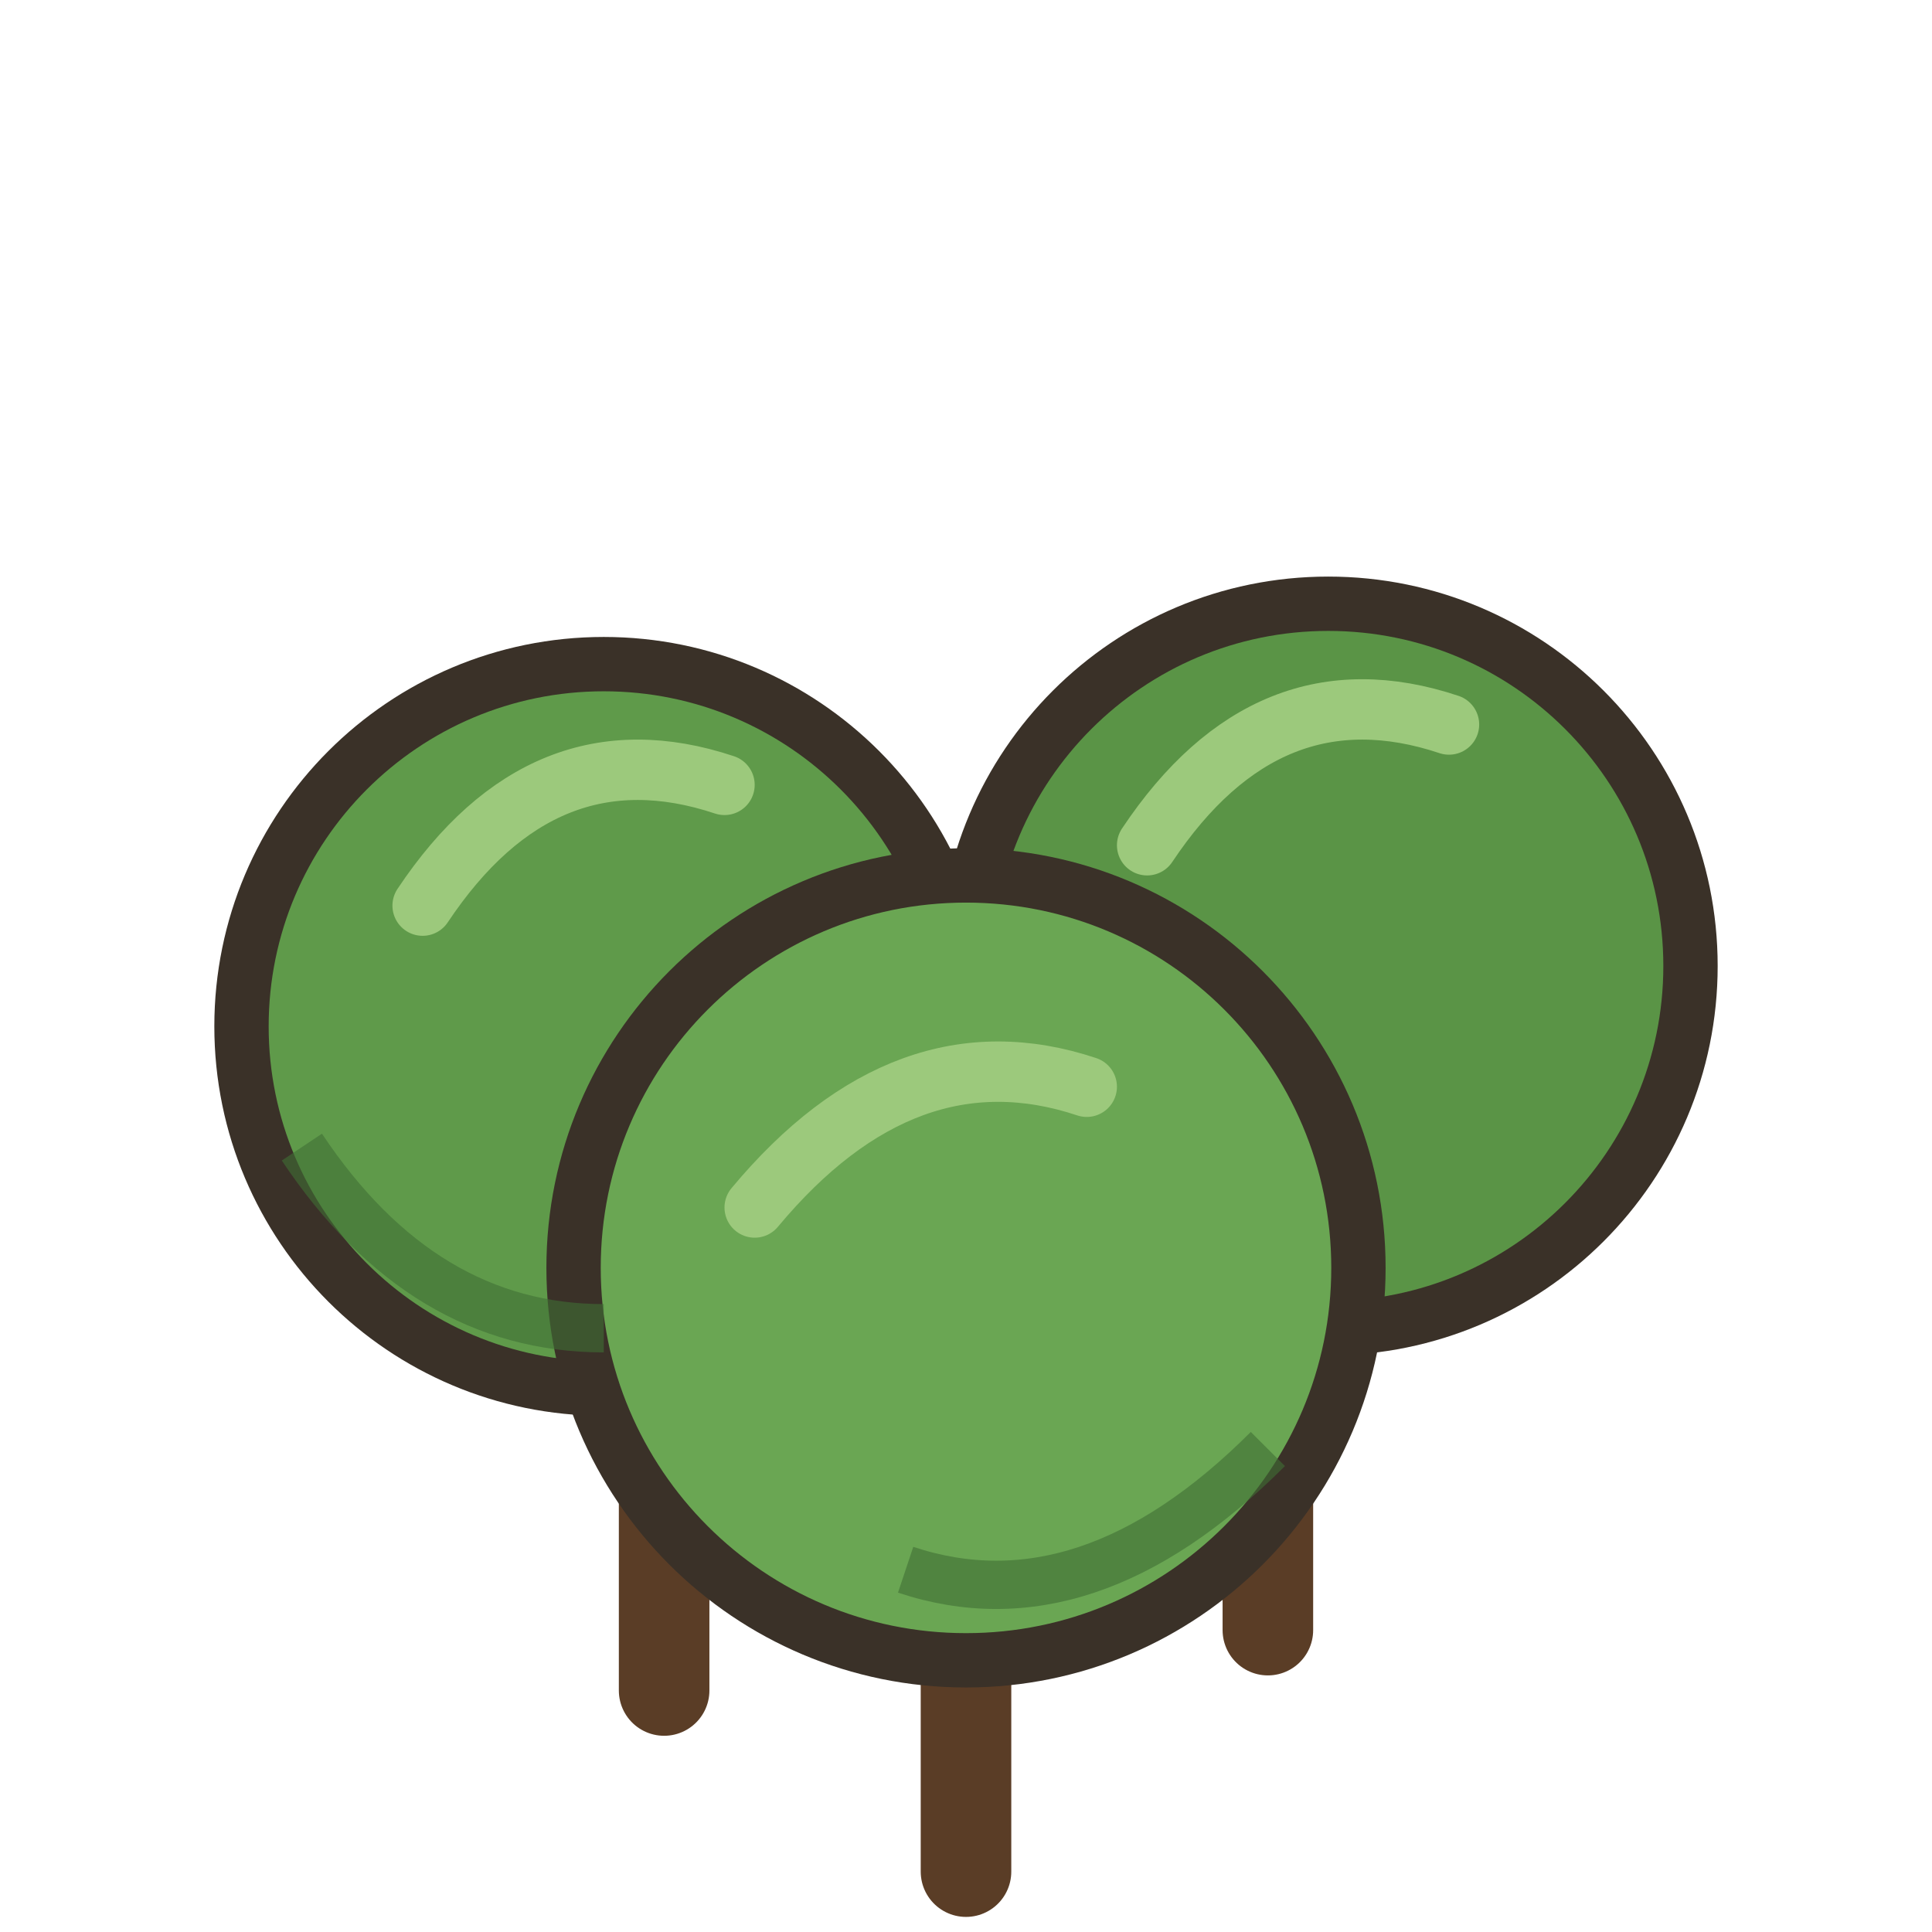
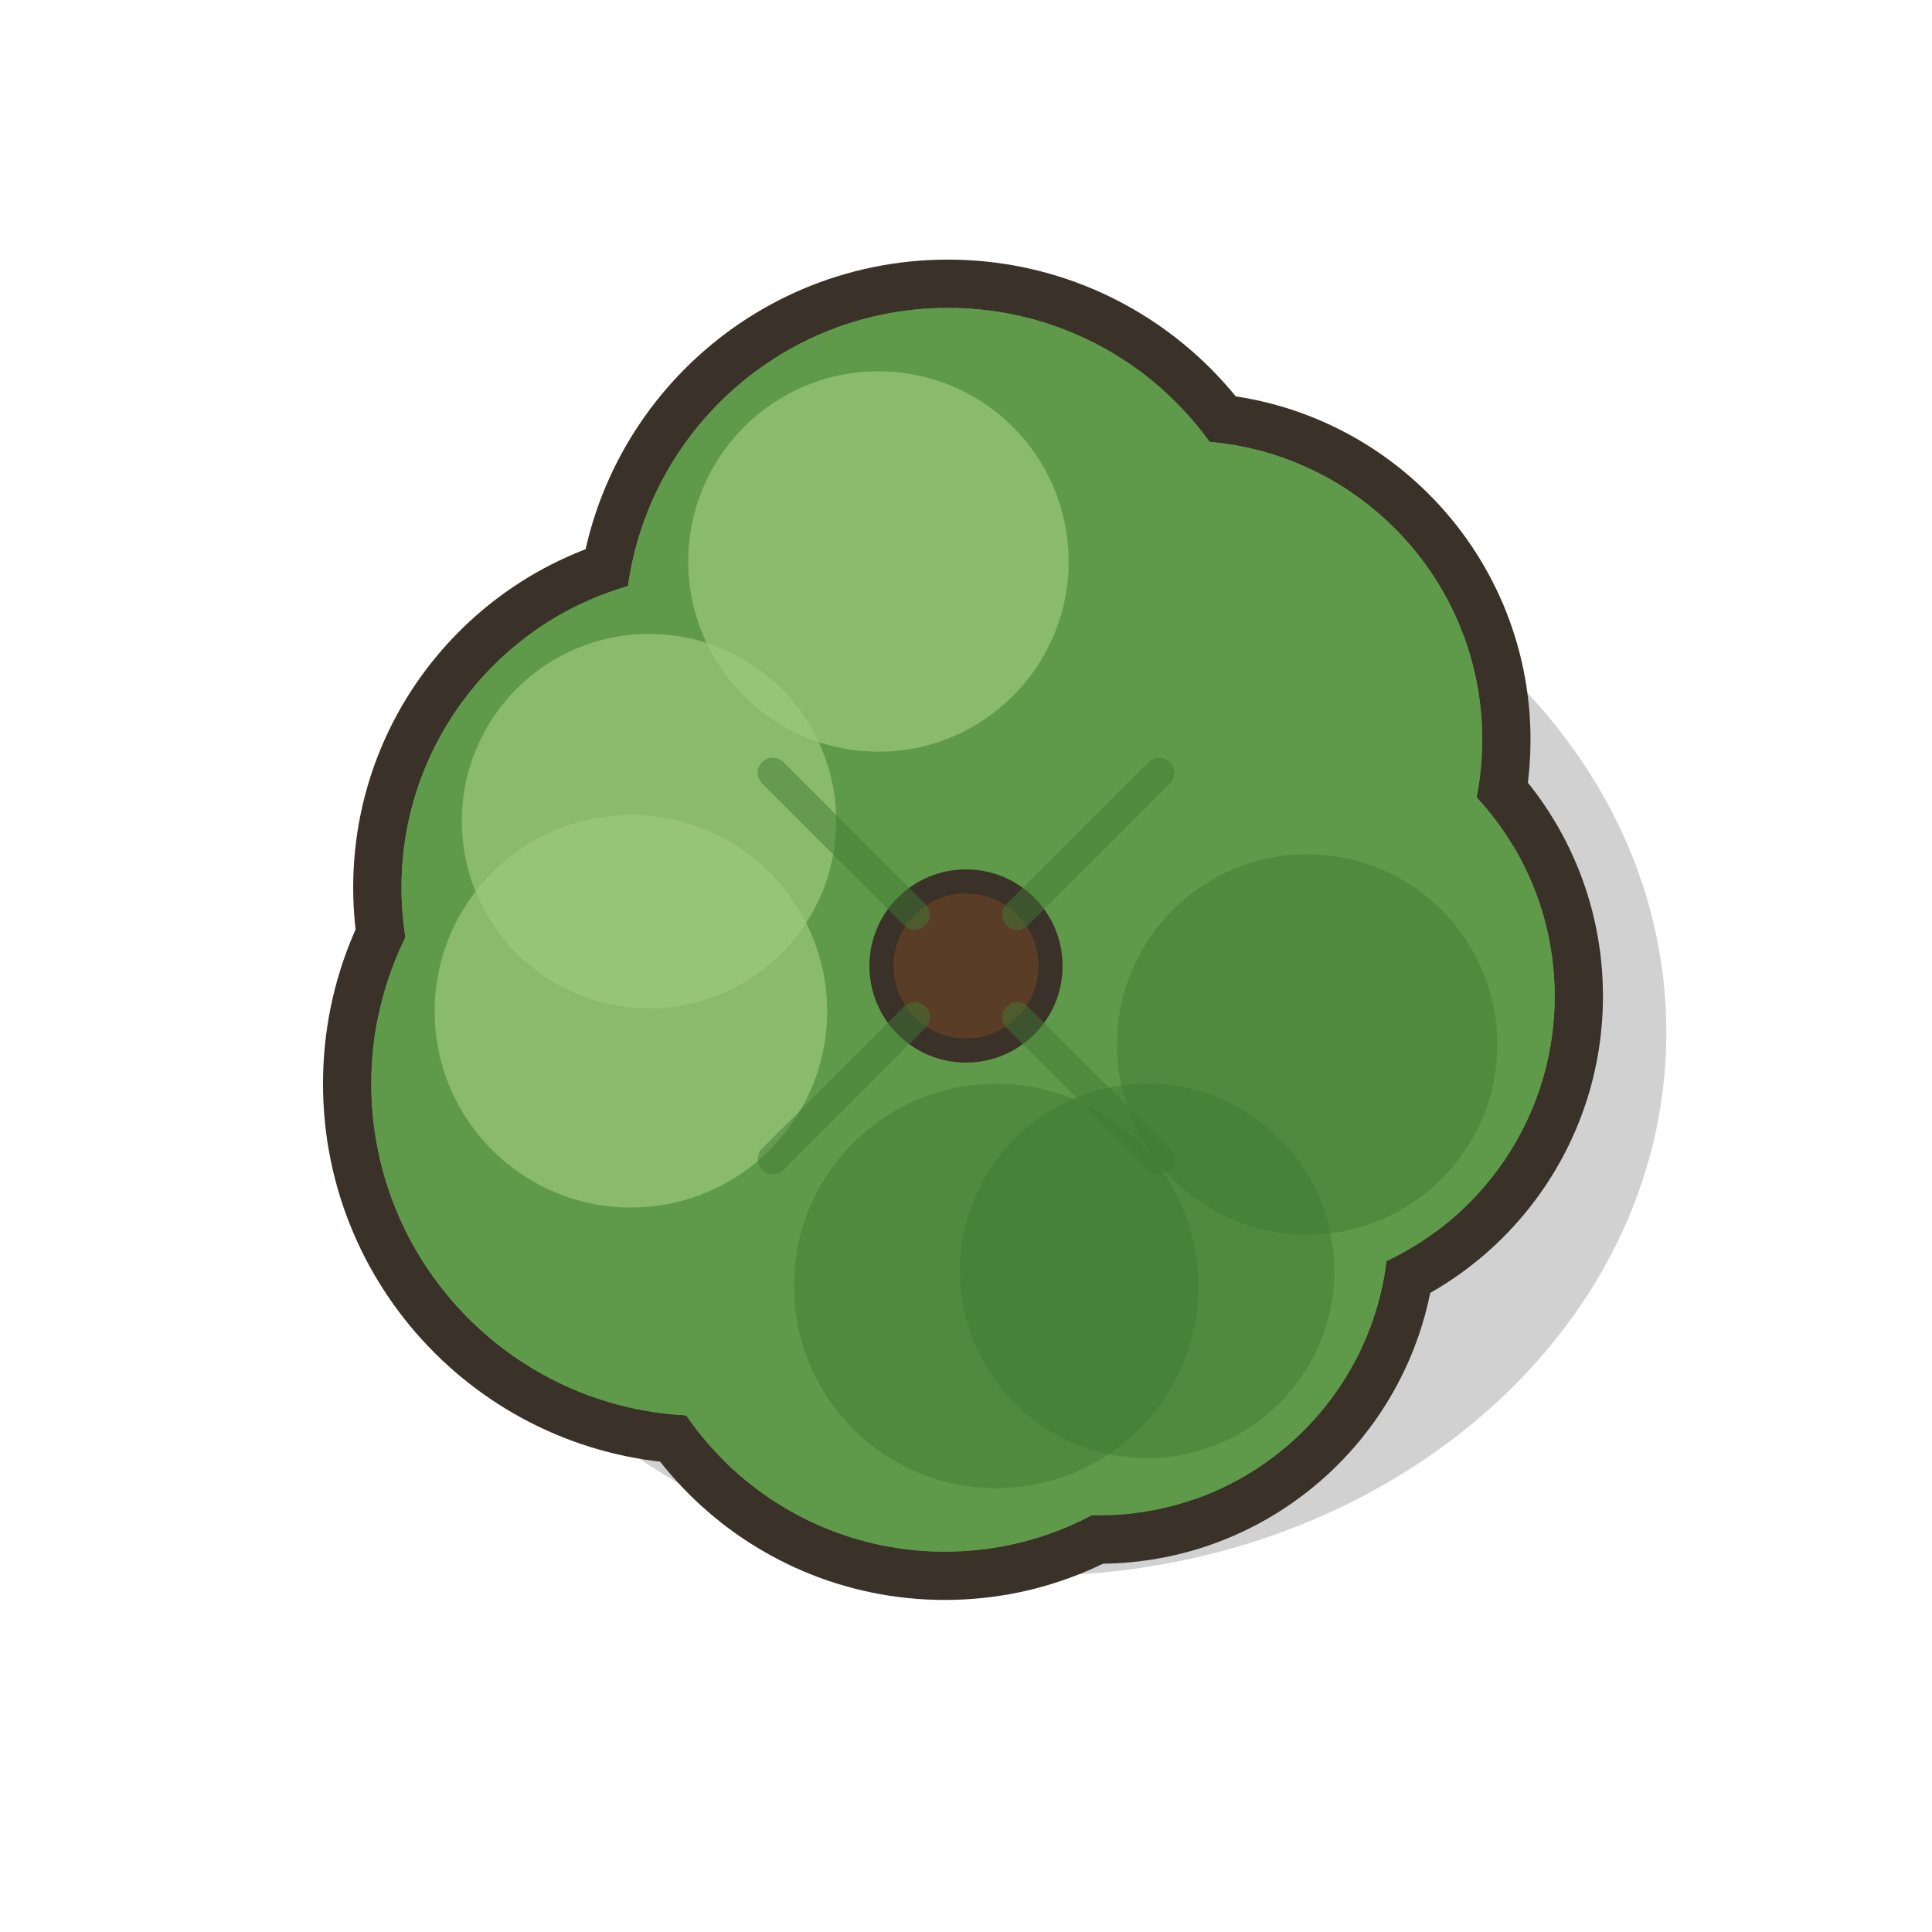
<svg xmlns="http://www.w3.org/2000/svg" width="64" height="64" viewBox="0 0 64 64">
-   <path d="M22,46 L22,56 M42,44 L42,54 M32,52 L32,62" stroke="#5a3d26" stroke-width="3" stroke-linecap="round" />
-   <g stroke="#3a3128" stroke-width="1.8" stroke-linejoin="round" stroke-linecap="round">
-     <circle cx="20" cy="34" r="12" fill="#5f9a4a" />
-     <circle cx="44" cy="32" r="12" fill="#5a9446" />
-     <circle cx="32" cy="42" r="13" fill="#6aa653" />
+   <ellipse cx="34.2" cy="34.2" rx="21.0" ry="18.0" fill="#000000" opacity="0.18" />
+   <g stroke="#3a3128" stroke-width="1.6" stroke-linejoin="round" stroke-linecap="round">
+     <circle cx="41.8" cy="33.0" r="10.5" fill="#5f9a4a" />
+     <circle cx="36.4" cy="40.6" r="10.4" fill="#5f9a4a" />
+     <circle cx="31.3" cy="41.0" r="11.2" fill="#5f9a4a" />
+     <circle cx="23.3" cy="35.9" r="11.8" fill="#5f9a4a" />
+     <circle cx="23.7" cy="29.4" r="11.2" fill="#5f9a4a" />
+     <circle cx="31.4" cy="20.9" r="11.5" fill="#5f9a4a" />
+     <circle cx="39.2" cy="24.5" r="10.7" fill="#5f9a4a" />
+     <circle cx="32.0" cy="32.0" r="12.4" fill="#5f9a4a" />
  </g>
-   <path d="M14,30 Q18,24 24,26 M38,28 Q42,22 48,24 M25,40 Q30,34 36,36" fill="none" stroke="#9cc97c" stroke-width="2" stroke-linecap="round" />
-   <path d="M30,52 Q36,54 42,48 M10,38 Q14,44 20,44" fill="none" stroke="#3f6e34" stroke-width="1.6" opacity="0.6" />
+   <circle cx="41.8" cy="33.0" r="9.7" fill="#5f9a4a" />
+   <circle cx="36.4" cy="40.6" r="9.6" fill="#5f9a4a" />
+   <circle cx="31.3" cy="41.0" r="10.4" fill="#5f9a4a" />
+   <circle cx="23.3" cy="35.9" r="11.0" fill="#5f9a4a" />
+   <circle cx="23.7" cy="29.4" r="10.4" fill="#5f9a4a" />
+   <circle cx="31.4" cy="20.9" r="10.7" fill="#5f9a4a" />
+   <circle cx="39.2" cy="24.5" r="9.9" fill="#5f9a4a" />
+   <circle cx="32.0" cy="32.0" r="11.6" fill="#5f9a4a" />
+   <circle cx="43.3" cy="34.6" r="6.3" fill="#3f7a33" opacity="0.5" />
+   <circle cx="38.0" cy="42.1" r="6.2" fill="#3f7a33" opacity="0.5" />
+   <circle cx="33.0" cy="42.6" r="6.7" fill="#3f7a33" opacity="0.5" />
+   <circle cx="20.9" cy="33.5" r="6.5" fill="#9cc97c" opacity="0.7" />
+   <circle cx="21.5" cy="27.2" r="6.2" fill="#9cc97c" opacity="0.7" />
+   <circle cx="29.1" cy="18.6" r="6.3" fill="#9cc97c" opacity="0.7" />
+   <circle cx="32.0" cy="32.0" r="2.8" fill="#5a3d26" stroke="#3a3128" stroke-width="0.8" />
+   <path d="M33.7,33.7 L38.4,38.4" fill="none" stroke="#3f7a33" stroke-width="1" stroke-linecap="round" stroke-linejoin="round" opacity="0.5" />
+   <path d="M30.3,33.7 L25.6,38.4" fill="none" stroke="#3f7a33" stroke-width="1" stroke-linecap="round" stroke-linejoin="round" opacity="0.5" />
+   <path d="M30.3,30.3 L25.6,25.6" fill="none" stroke="#3f7a33" stroke-width="1" stroke-linecap="round" stroke-linejoin="round" opacity="0.5" />
+   <path d="M33.7,30.3 L38.4,25.6" fill="none" stroke="#3f7a33" stroke-width="1" stroke-linecap="round" stroke-linejoin="round" opacity="0.5" />
</svg>
